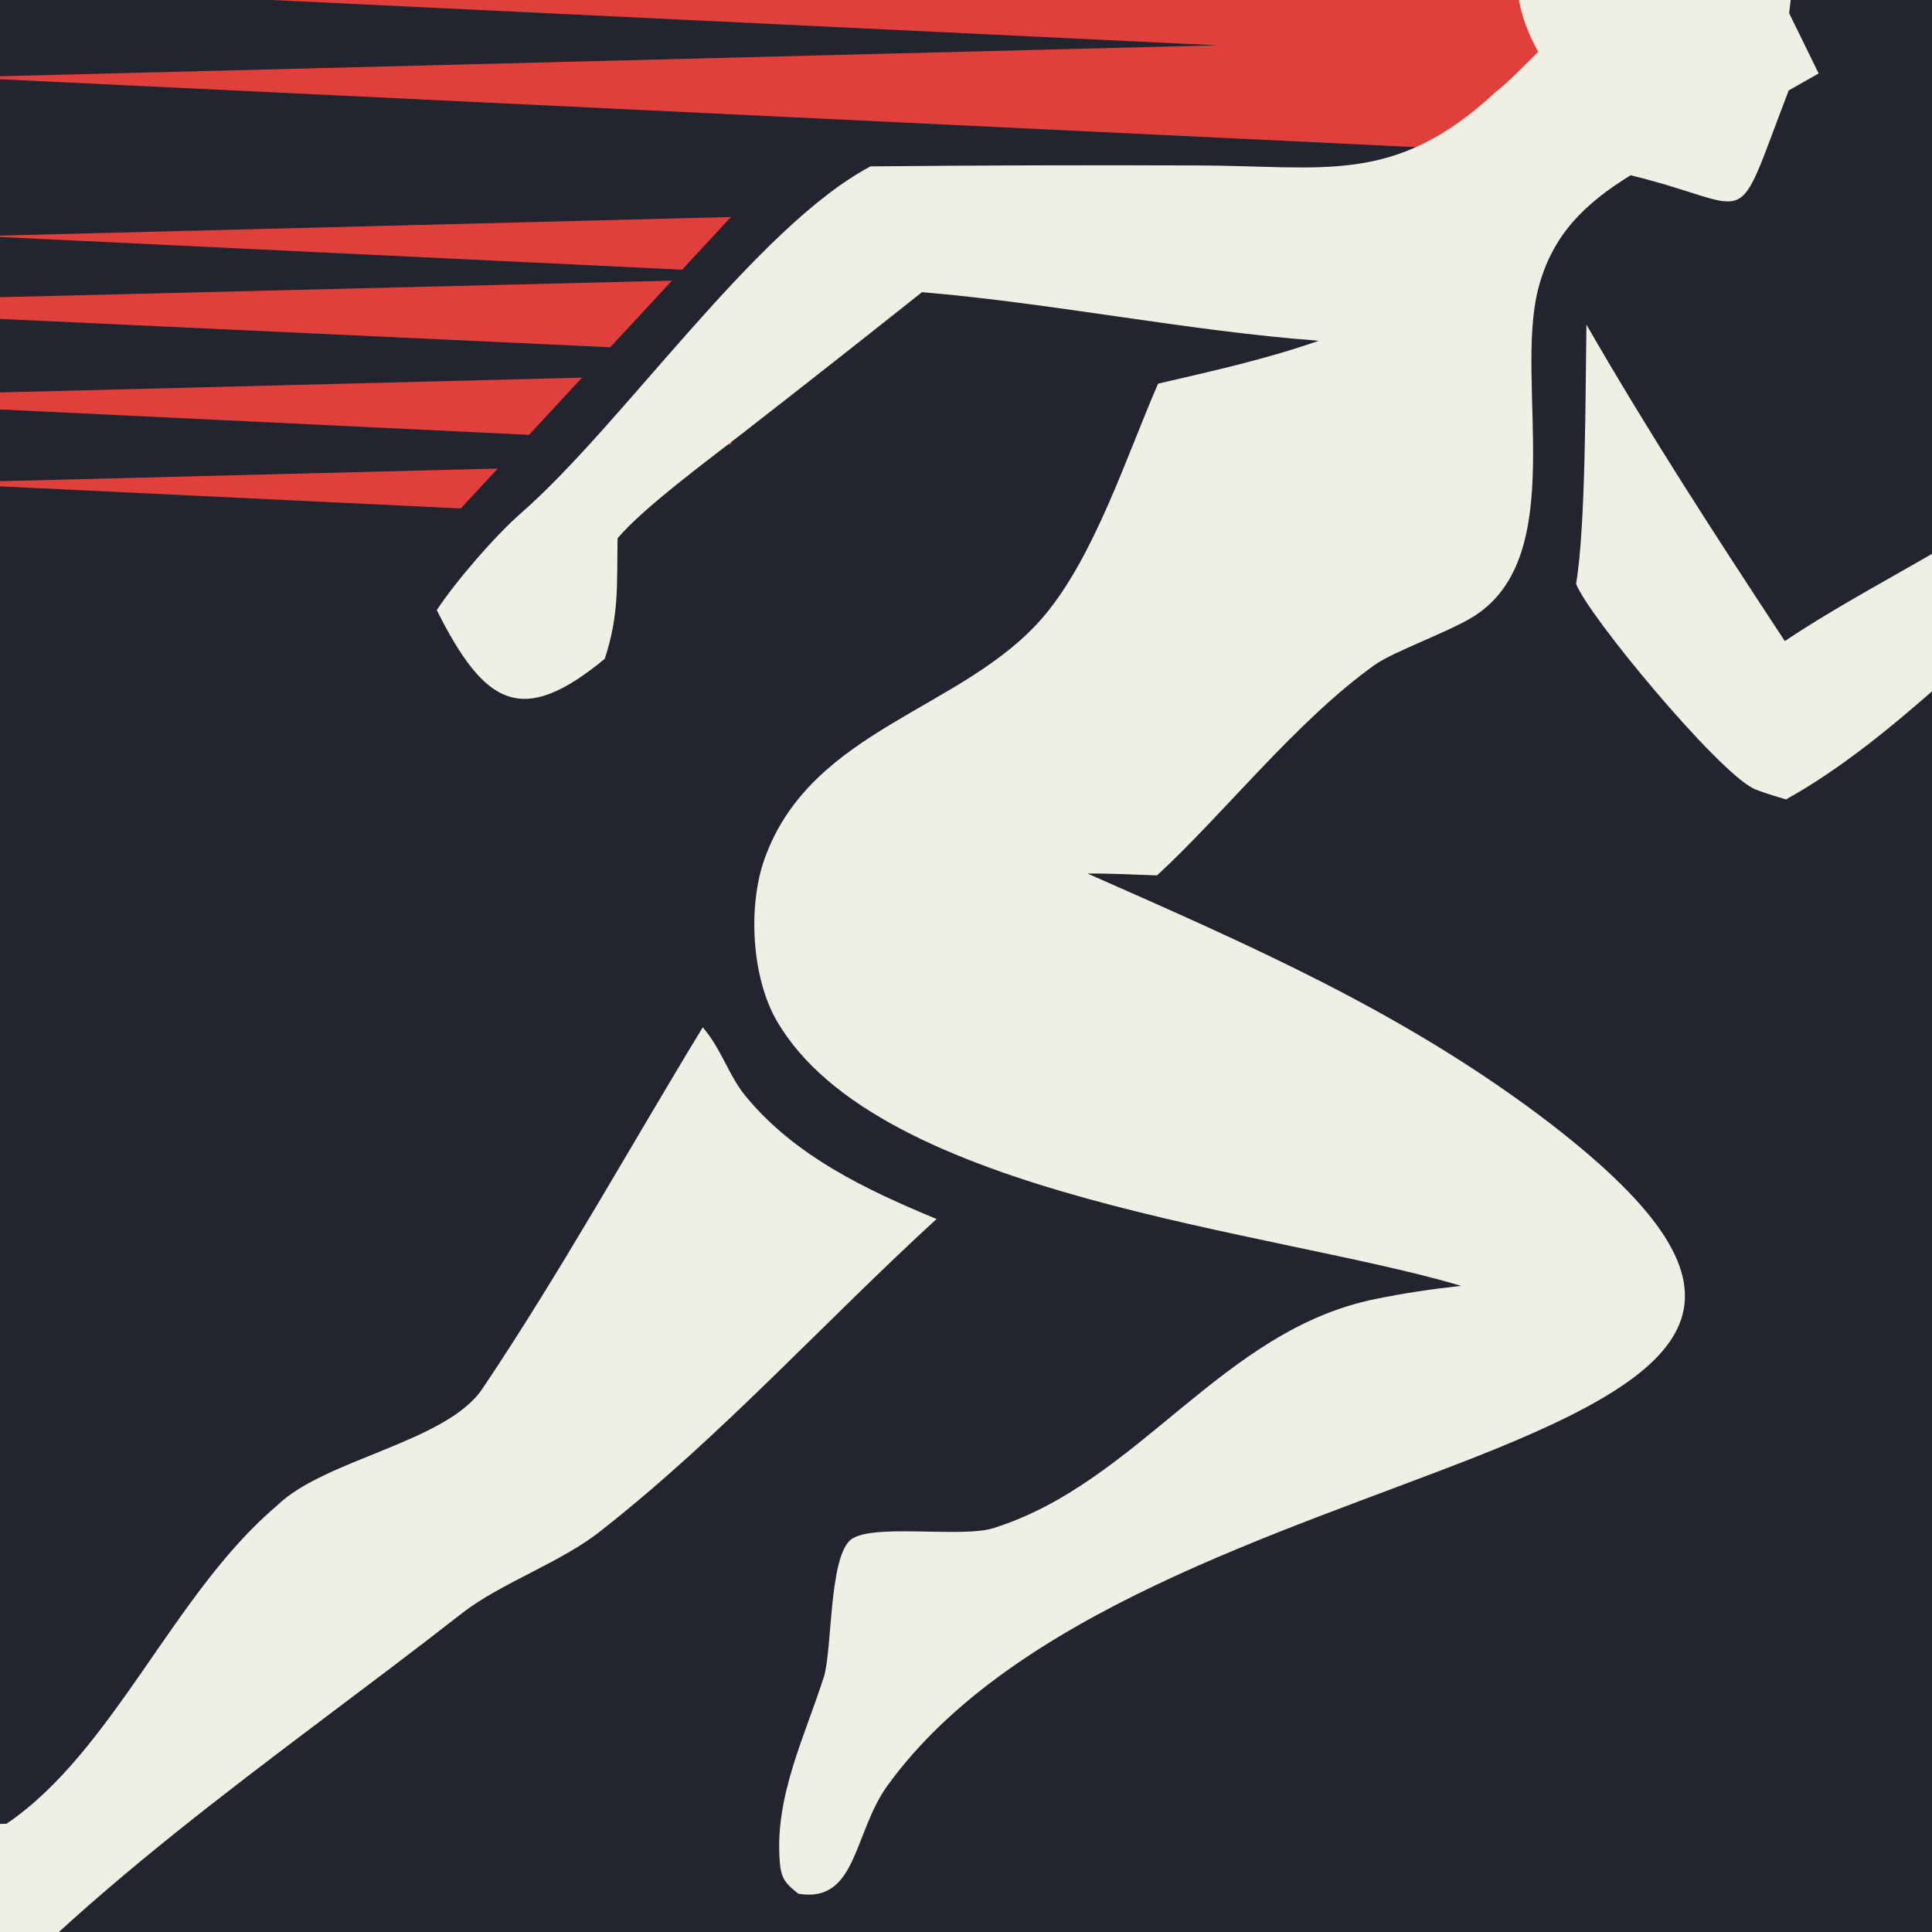
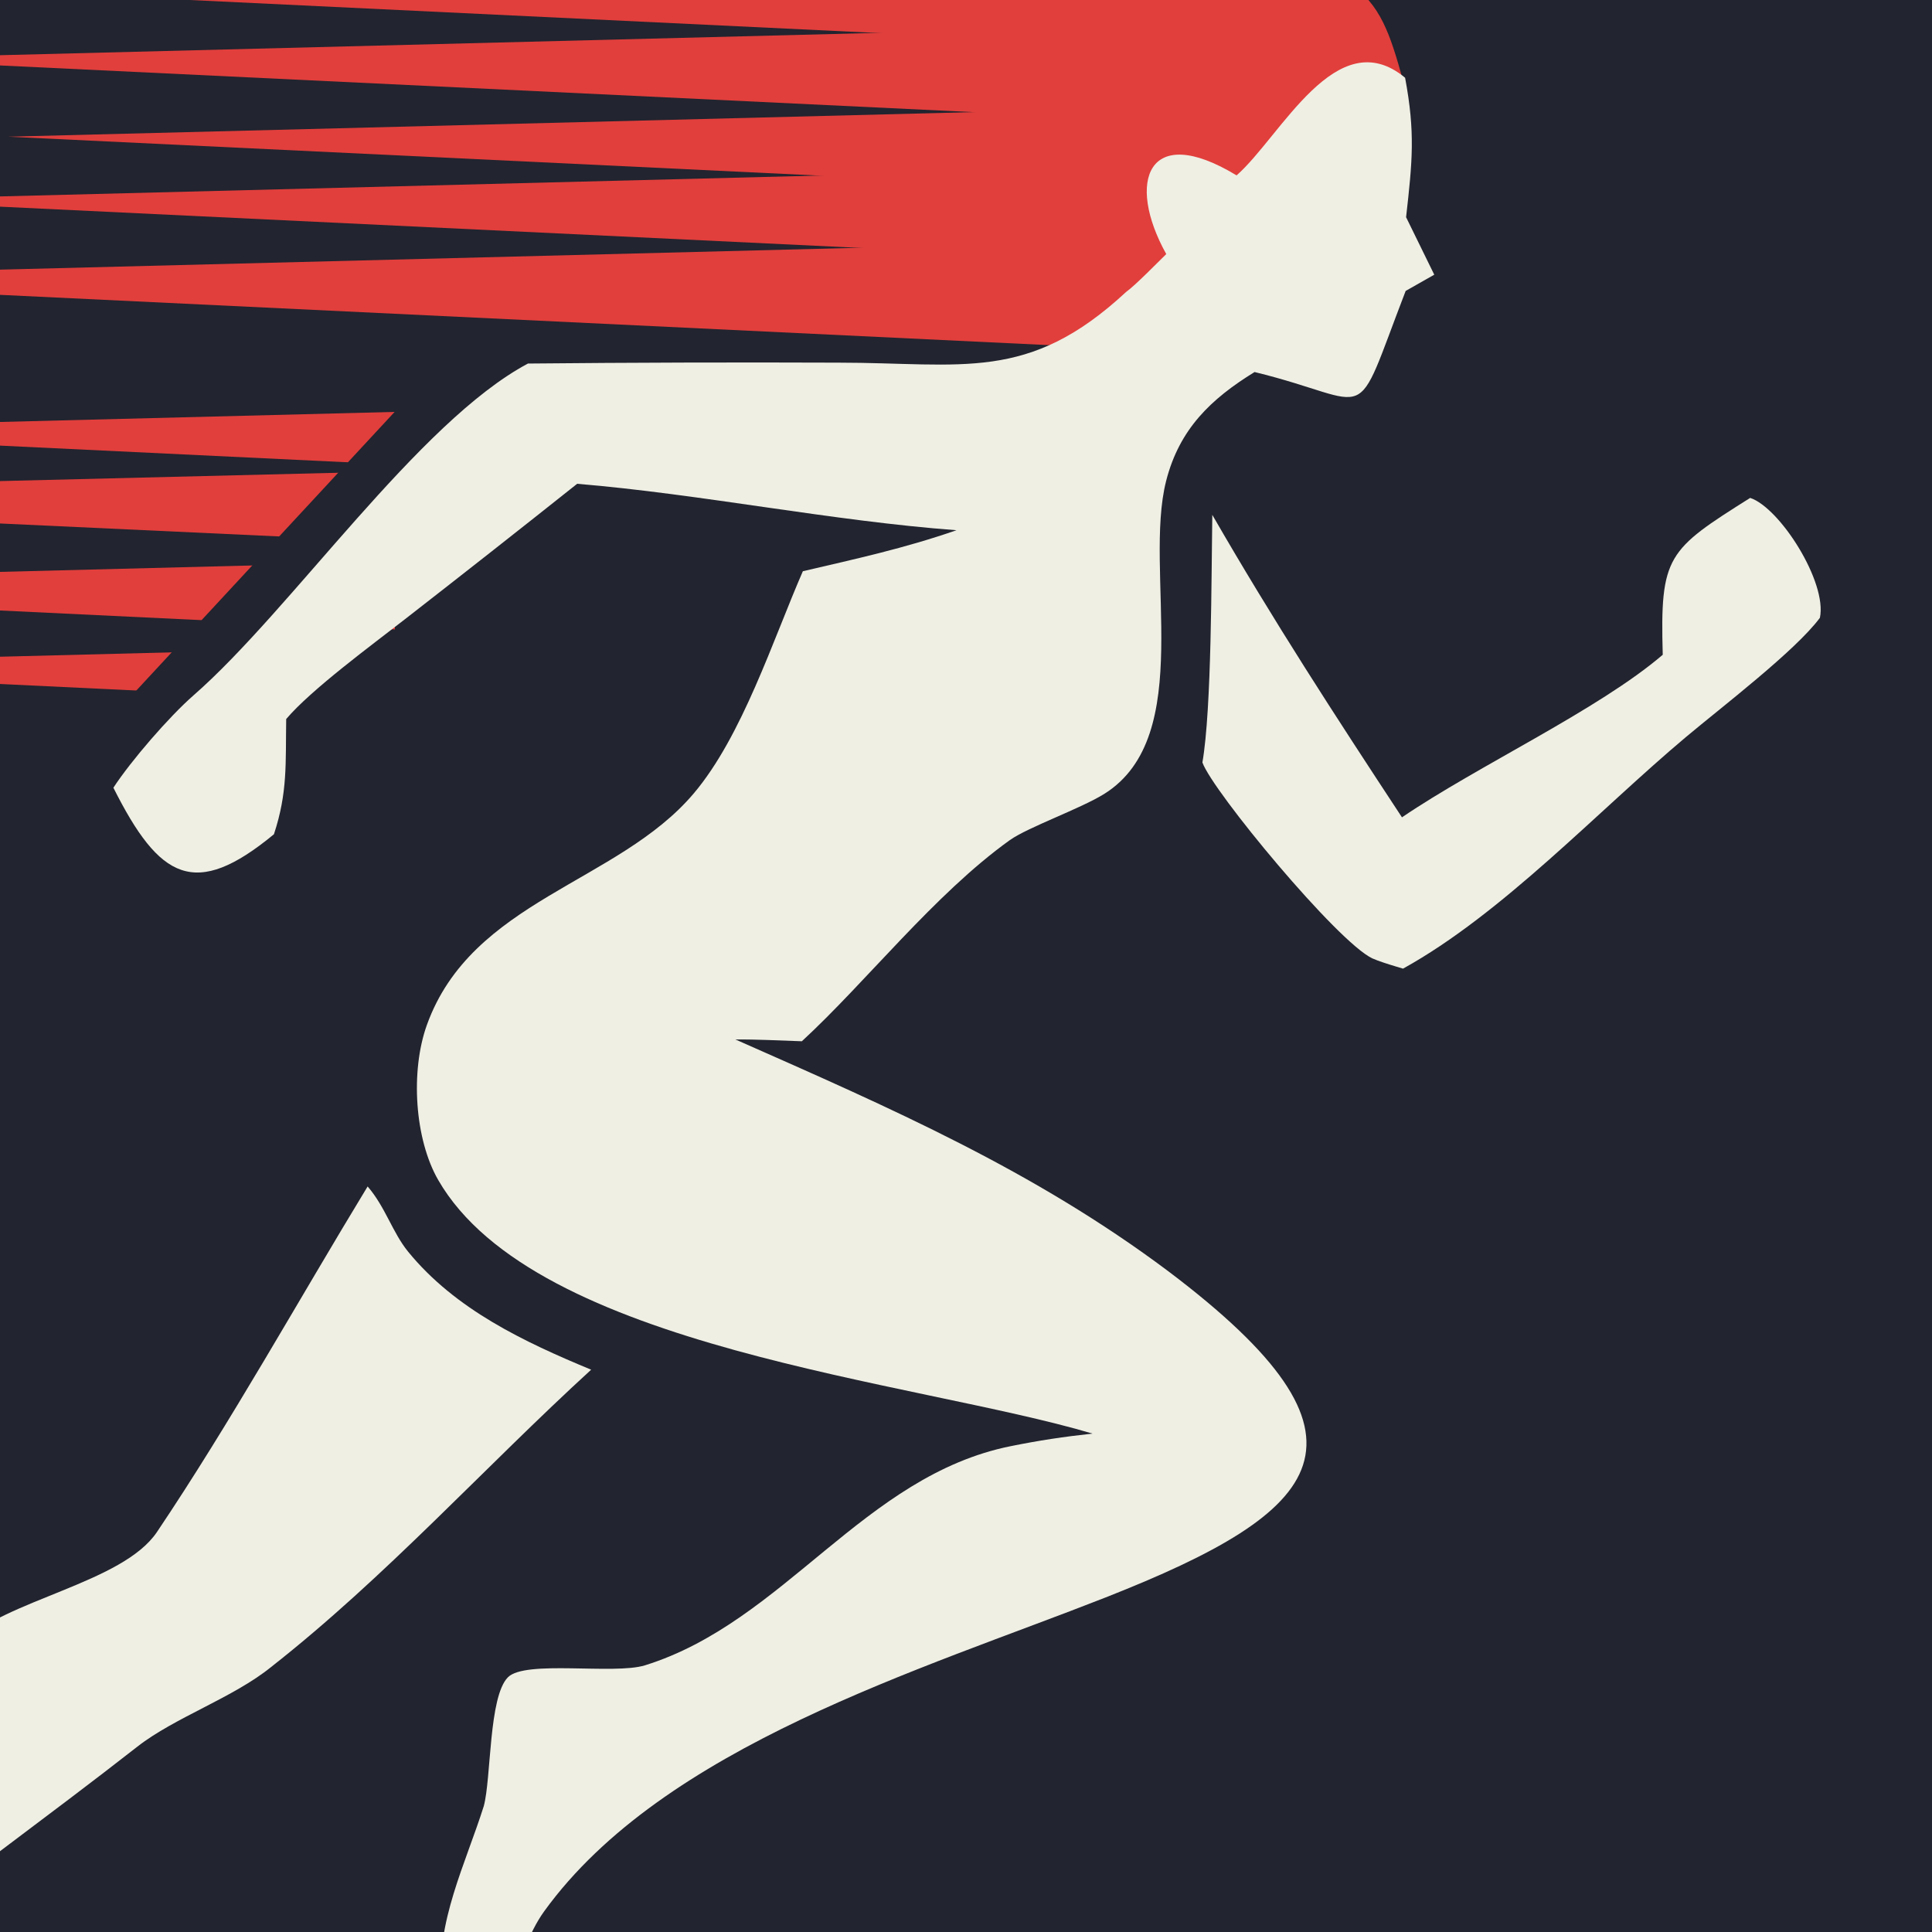
<svg xmlns="http://www.w3.org/2000/svg" width="512" height="512" viewBox="0 0 512 512" fill="none">
-   <g transform="translate(256,256) scale(1.30) translate(-256,-256)">
+   <g>
    <rect width="512" height="512" fill="#22242F" />
    <g>
-       <path d="M371.378 5.369L98.667 12.312L372.876 25.459L371.378 5.369Z" fill="#E13F3C" />
-       <path d="M371.353 20.937L94.171 27.994L372.876 41.356L371.353 20.937Z" fill="#E13F3C" />
-       <path d="M371.525 38.354L125.638 44.614L372.876 56.468L371.525 38.354Z" fill="#E13F3C" />
-       <path d="M371.353 51.052L94.171 58.109L372.876 71.472L371.353 51.052Z" fill="#E13F3C" />
-       <path d="M371.116 66.675L50.718 74.832L372.876 90.278L371.116 66.675Z" fill="#E13F3C" />
-       <path d="M241.491 102.461L55.213 107.203L242.514 116.184L241.491 102.461Z" fill="#E13F3C" />
-       <path d="M227.759 115.502L-3.225 121.198L229.029 131.984L227.759 115.502Z" fill="#E13F3C" />
-       <path d="M207.097 135.308L11.759 140.281L208.171 149.698L207.097 135.308Z" fill="#E13F3C" />
-       <path d="M187.785 153.895L44.724 157.537L188.571 164.434L187.785 153.895Z" fill="#E13F3C" />
-       <path d="M402.095 71.299L333.168 68.302C321.181 36.536 356.893 12.361 371.378 5.369C414.832 5.369 417.829 13.61 423.073 32.34L402.095 71.299Z" fill="#E13F3C" />
-       <path d="M215.543 95.273L239.517 105.762L171.34 171.692L148.863 167.197L215.543 95.273Z" fill="#22242F" />
-       <path d="M387.657 52.864C397.092 44.595 408.97 19.907 423.596 32.042C425.784 43.75 425.153 49.844 423.806 61.781L429.816 74.046L423.716 77.506C412.139 107.547 417.667 101.187 391.492 94.804C382.184 100.541 375.462 106.952 372.636 118.013C367.732 137.217 379.125 172.433 359.461 184.758C354.435 187.908 343.103 191.901 339.271 194.651C323.166 206.205 308.624 224.935 294.942 237.531C290.383 237.384 285.298 237.102 280.782 237.15C314.162 251.902 344.36 265.055 373.104 286.586C420.644 322.47 406.614 337.697 359.71 356.151C320.426 371.612 265.515 387.853 240.031 423.026C232.954 432.788 233.84 447.092 221.83 445.123C219.446 443.242 218.319 442.219 218.048 438.721C216.918 425.267 223.161 413.118 227.108 400.647C228.717 394.685 228.134 377.361 232.246 373.181C235.944 369.42 254.875 372.674 261.492 370.619C291.208 361.373 308.113 330.196 339.49 323.882C345.569 322.654 350.754 321.875 356.936 321.202C318.926 309.91 238.152 303.1 217.395 267.129C212.363 258.41 211.431 243.913 214.969 234.062C224.542 207.423 255.688 203.823 271.882 184.679C282.227 172.45 288.755 151.967 295.157 137.288C306.543 134.628 316.837 132.39 327.924 128.541C301.321 126.562 273.558 120.856 247.024 118.638C234.839 128.329 222.6 137.954 210.309 147.511C203.254 153.015 190.372 162.462 184.969 168.808C184.816 178.269 185.306 184.438 182.353 193.385C165.49 207.301 157.951 203.035 148.114 183.458C151.895 177.683 159.991 168.312 165.208 163.754C186.062 145.539 213.124 105.461 236.527 92.994C258.597 92.782 280.667 92.719 302.738 92.804C329.256 92.813 343.224 97.116 364.095 77.724C366.099 76.283 370.668 71.588 372.659 69.649C364.06 54.215 368.666 41.344 387.657 52.864Z" fill="#EFEFE4" />
-       <path d="M202.336 268.495C206.143 272.904 207.613 278.29 210.979 282.416C221.045 294.748 235.708 301.646 250.006 307.576C227.338 328.298 206.118 351.868 181.778 370.961C173.686 377.536 161.191 381.731 153.218 387.975C115.47 417.506 72.721 445.7 42.242 483.016C34.906 492.587 33.619 503.318 25.713 506.742C21.56 506.47 23.474 507.045 19.819 504.733C16.986 490.264 25.516 474.489 28.604 461.367C36.627 427.262 27.824 432.256 60.398 430.852C82.13 416.178 94.557 383.711 115.487 366.053C125.115 356.55 150.039 353.146 157.413 342.181C173.07 318.894 187.72 292.523 202.336 268.495Z" fill="#EFEFE4" />
-       <path d="M497.19 121.649C503.535 123.741 513.657 139.637 512.061 147.219C506.845 154.252 491.132 166.233 483.531 172.615C464.661 188.458 444.371 210.309 423.154 222.043L421.641 221.586C420.325 221.198 417.689 220.365 416.6 219.851C409.153 216.339 382.571 184.253 380.368 178.071C382.354 166.631 382.271 138.315 382.478 125.263C395.549 147.926 408.6 167.99 422.926 189.772C439.181 178.73 464.853 166.83 478.543 155.102C477.951 133.939 479.532 132.779 497.19 121.649Z" fill="#EFEFE4" />
+       <path d="M307.479 -12.542L-31.395 -3.915L309.341 12.422L307.479 -12.542Z" fill="#E13F3C" />
+       <path d="M307.449 6.804L-36.981 15.573L309.341 32.177L307.449 6.804Z" fill="#E13F3C" />
+       <path d="M307.662 28.446L2.12 36.225L309.341 50.955L307.662 28.446Z" fill="#E13F3C" />
+       <path d="M307.449 44.226L-36.981 52.995L309.341 69.599L307.449 44.226Z" fill="#E13F3C" />
+       <path d="M307.154 63.638L-90.978 73.774L309.341 92.968L307.154 63.638Z" fill="#E13F3C" />
+       <path d="M146.08 108.106L-85.392 114L147.352 125.158L146.08 108.106Z" fill="#E13F3C" />
+       <path d="M129.017 124.311L-158.008 131.389L130.594 144.792L129.017 124.311Z" fill="#E13F3C" />
+       <path d="M103.342 148.922L-139.388 155.102L104.676 166.803L103.342 148.922Z" fill="#E13F3C" />
+       <path d="M79.345 172.019L-98.426 176.544L80.321 185.114L79.345 172.019Z" fill="#E13F3C" />
+       <path d="M345.649 69.384L259.999 65.66C245.104 26.187 289.48 -3.853 307.479 -12.542C361.476 -12.542 365.2 -2.301 371.716 20.974L345.649 69.384Z" fill="#E13F3C" />
+       <path d="M113.836 99.174L143.628 112.208L58.909 194.134L30.98 188.548L113.836 99.174Z" fill="#22242F" />
+       <path d="M327.707 46.477C339.432 36.202 354.192 5.524 372.366 20.603C375.084 35.151 374.301 42.724 372.627 57.557L380.095 72.798L372.515 77.097C358.13 114.427 364.998 106.524 332.474 98.592C320.907 105.721 312.555 113.687 309.043 127.432C302.949 151.295 317.105 195.054 292.671 210.371C286.426 214.284 272.344 219.246 267.583 222.663C247.571 237.021 229.501 260.295 212.499 275.946C206.833 275.764 200.516 275.414 194.904 275.474C236.382 293.804 273.906 310.149 309.624 336.903C368.698 381.493 351.265 400.414 292.98 423.346C244.165 442.557 175.932 462.739 144.266 506.444C135.472 518.575 136.573 536.349 121.649 533.903C118.687 531.566 117.287 530.294 116.95 525.948C115.546 509.23 123.303 494.133 128.207 478.636C130.207 471.228 129.482 449.702 134.592 444.507C139.187 439.833 162.711 443.877 170.933 441.323C207.859 429.835 228.866 391.093 267.855 383.247C275.409 381.722 281.851 380.754 289.534 379.918C242.302 365.886 141.931 357.423 116.138 312.726C109.885 301.891 108.727 283.877 113.123 271.636C125.019 238.534 163.722 234.06 183.844 210.272C196.699 195.076 204.811 169.624 212.765 151.383C226.914 148.078 239.706 145.296 253.483 140.514C220.426 138.055 185.927 130.964 152.956 128.209C137.815 140.25 122.606 152.21 107.333 164.086C98.567 170.925 82.559 182.665 75.845 190.55C75.655 202.306 76.264 209.972 72.594 221.09C51.64 238.382 42.273 233.081 30.049 208.754C34.746 201.578 44.807 189.934 51.29 184.27C77.203 161.636 110.831 111.835 139.911 96.343C167.336 96.079 194.76 96 222.187 96.107C255.138 96.118 272.495 101.465 298.43 77.368C300.919 75.578 306.596 69.744 309.071 67.334C298.385 48.156 304.109 32.162 327.707 46.477Z" fill="#EFEFE4" />
+       <path d="M97.425 314.422C102.156 319.902 103.983 326.593 108.165 331.721C120.674 347.045 138.895 355.616 156.661 362.985C128.494 388.734 102.125 418.023 71.879 441.747C61.825 449.918 46.298 455.131 36.391 462.89C-10.516 499.585 -63.636 534.62 -101.51 580.99C-110.625 592.882 -112.225 606.217 -122.048 610.472C-127.209 610.133 -124.83 610.848 -129.373 607.975C-132.893 589.996 -122.293 570.393 -118.457 554.088C-108.487 511.708 -119.425 517.914 -78.949 516.17C-51.944 497.935 -36.502 457.591 -10.494 435.65C1.469 423.841 32.441 419.611 41.604 405.985C61.059 377.049 79.264 344.28 97.425 314.422Z" fill="#EFEFE4" />
+       <path d="M463.816 131.949C471.699 134.549 484.277 154.302 482.294 163.722C475.812 172.462 456.288 187.351 446.842 195.281C423.395 214.967 398.182 242.12 371.817 256.701L369.936 256.133C368.301 255.651 365.026 254.615 363.673 253.977C354.419 249.612 321.388 209.742 318.651 202.06C321.118 187.844 321.015 152.658 321.272 136.44C337.514 164.601 353.732 189.533 371.534 216.6C391.732 202.879 423.633 188.092 440.644 173.518C439.908 147.221 441.873 145.779 463.816 131.949Z" fill="#EFEFE4" />
    </g>
  </g>
</svg>
